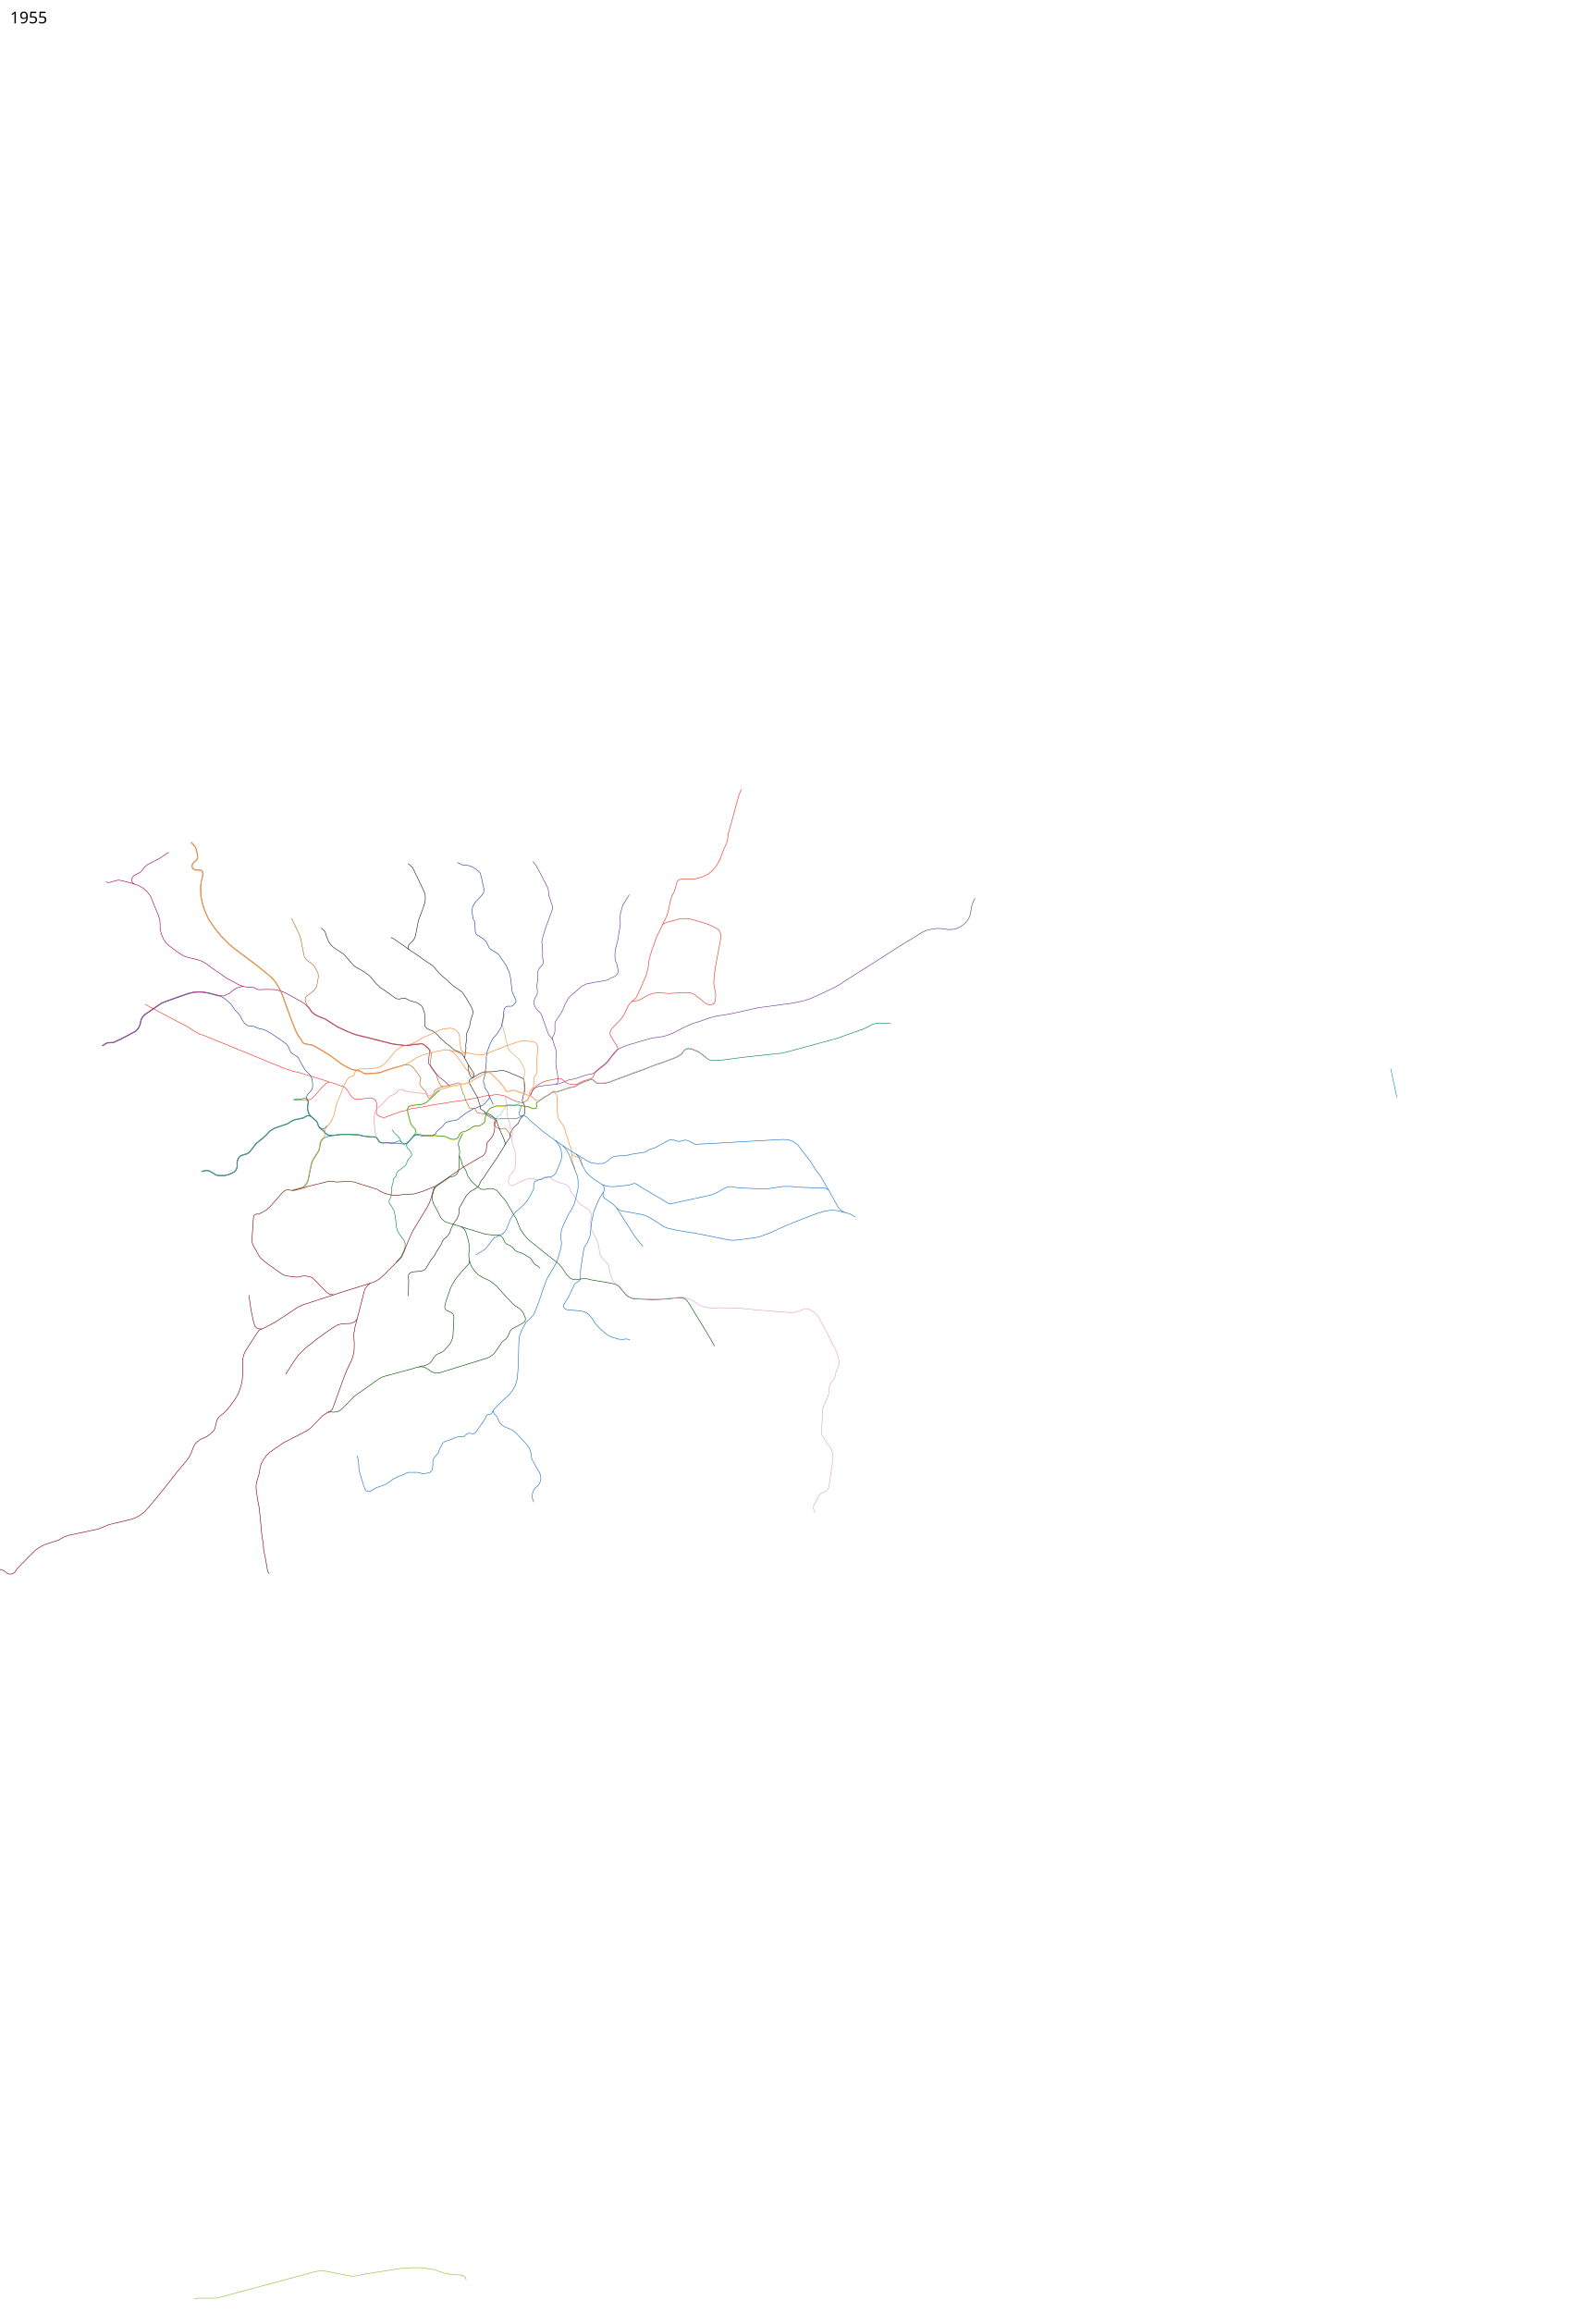
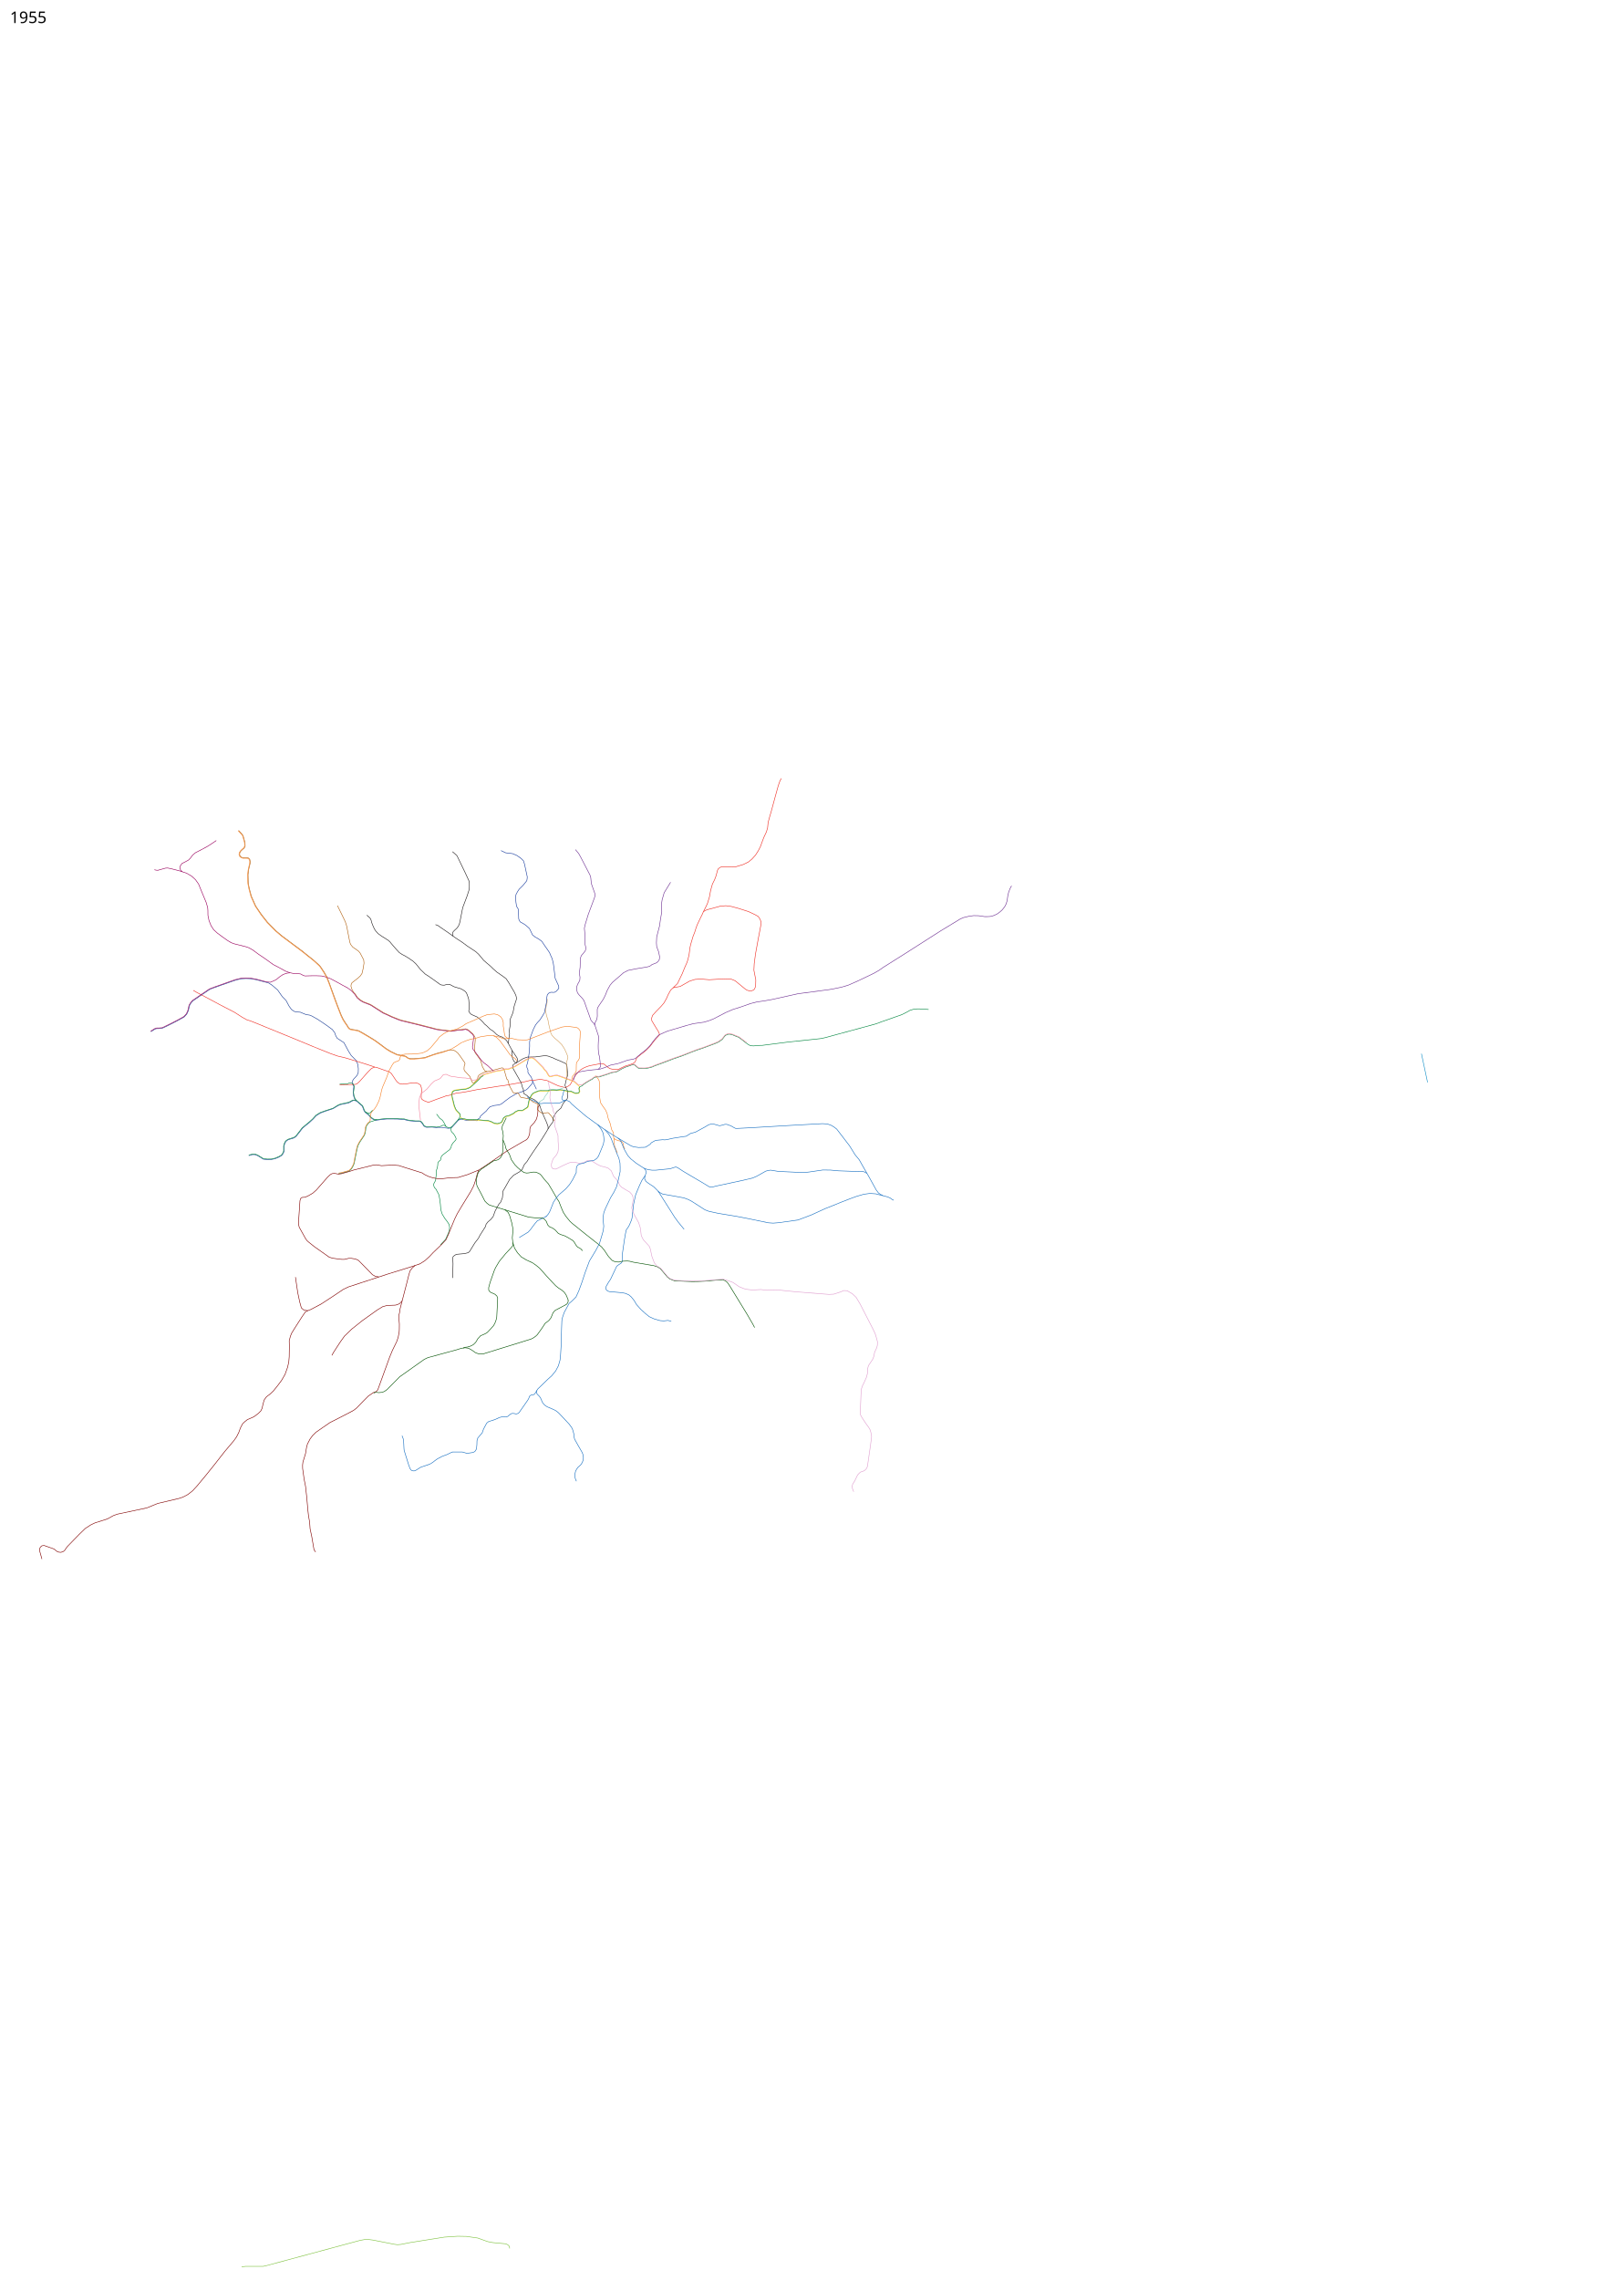
- <svg xmlns="http://www.w3.org/2000/svg" viewBox="-750, -7450, 14150, 20500" height="20500" width="14150">
+ <svg xmlns="http://www.w3.org/2000/svg" viewBox="-1200, -7450, 14600, 20500" height="20500" width="14600">
  <path d="M2786 2006l-56 14.5-35 11.5-75 26.5-30 4-68 6-35.5-.5-19-7-13.5-11-15-6.5-39.5-7-28-5.5-59.5-29-39.5-24.5-62-46-40-29-57.5-35.5-55.5-32.5-33-18-23.5-5-49-8.5-14.5-9-13.5-22.5-18-26.5-19.5-31-16.5-34.5-33.5-85-25.5-70-36-98.5-14-39-20-51-25-44.5-33.5-50-13-14.5-47-42.5-59-47-38.5-31.5-189-141-53-45-77-78-55-70-51-75-39-88-18-67-10-49-2-78 5-45 15-63-1.5-15.5-3-14.5-13-13-17.5-2.5-31.5.5-14.5-5.5-9-7.5-6.5-15 2.5-17 10-16 19-17 10.5-9 8-15.5-.5-20-.5-14L986 63l-11.5-15L946 16.5" fill="none" stroke="#b06111" stroke-width="5" stroke-linejoin="round" />
  <path d="M2004.5 2450.5l-15-19.5-9.5-26-4.5-32 4-37 2.5-17-11.5-23.5-4-14.5 3-11.5 10.5-17 31-33.5 10.5-24.5 1-35.5-4.5-38.5-17-37.5-42.5-42.5-23.5-37.5-42-78-37-24.5-23.5-15-13-22.5-10-28.5-21-28-60-43.5-71.5-48-52-29.5-21-8.5-31.5-4.5-52-21.5-34-2.5-19-4-26.5-18-22-31-26-49-34-35-42-60-50.5-43.5-33-21-45.5-11.5-68-17.5-44.5-8-42-2-44.5 2.5-48.5 11.5-138 48-77.5 28-18.5 7.5L609 1498l-54.5 37.5-20 13.5-17 19.5-12.5 21-11 47-14 31-23.5 26L402 1724l-75.5 39-55.5 27-12 4.5-32 3.5h-17.5l-16 5-36.5 23" fill="none" stroke="#1c3f95" stroke-width="5" stroke-linejoin="round" />
  <path d="M1834.5 692.5L1879 783l26.5 55.5 12 38 28 144 7.5 21 18.5 23.5 37.5 26 17.5 13 13 17 31 59 3 29.5-7.5 48-10.5 45-15 22-20.5 19-55 43-7 15.5-2 15 9.5 30 15.5 26.5 15 16 18.5 28.5 23 20 28 17.5 26 10.5 33.5 12.5 13 6.5 31 20 22 14 56.5 35.5 73 34 59.5 24.5 30 10 204 50 108.5 28.5 42 7 92 10.5 62.5-11 30-1 38.5-6.5 18.5 6.5 13 9.5 13.232 12.013 20.268 17.987 13.5 19 7.254 14.757.645 21.44-3.915 42.27-.976 29.753-.328 24.29 4.177 18.101 12.241 16.052 35.574 48.596 11.724 38.19 6.62 23.103 13.156 23.81 10.828 13.604 17.448 5.017" fill="none" stroke="#b06111" stroke-width="5" stroke-linejoin="round" />
  <path d="M3721.343 1531.527L3719 1565.5l-12 54-1.5 19.5 10.5 46.5 10.672 33.195" fill="none" stroke="#d3a05d" stroke-width="5" stroke-linejoin="round" />
  <path d="M3305.426 197.984l41.72 19.799 36.77 4.242 26.87 3.536 37.476 16.263 38.184 26.87 20.506 20.507 9.9 30.405 24.748 114.551-1.414 18.385-2.829 16.264-33.234 41.012-36.062 36.062-14.142 21.213-14.142 26.87-2.829 28.992 2.829 39.598 5.656 36.77 14.143 22.627 3.535 43.84 1.414 45.255 4.95 14.143 9.192 14.142 28.285 15.556 21.213 14.142 32.527 28.991 12.728 25.456 15.093 32.332 23.773 18.921 33.868 19.482 26.31 19.604 14.8 22.091 11.875 17.751 24.407 34.6 18.8 27.894 7.436 19.238 15.97 34.868 10.217 42.987 4.877 35.282 11.557 96.947 12.826 28.699 19.092 41.84.756 20.482-11.241 13.07-11.752 13.305-16.41 9.59-33.89-.542-19.07 9.052-11.281 15.162-5.092 28.679-1.207 25.87-1.634 16.821-13.5 66-4.5 22-16.5 28-23.5 36.5-23 24.5-16 20.5-22 43.5-15.5 43-10.5 28-6 41.5.5 35-3 51.5-10 68.5-5.5 30-7.5 22 1 18.5 10.5 25.5-1.5 8.5 1 13.5 10.5 16 19.5 26 5.5 16.5 7 24.5-4.5 15.5-13 14-27.5 31.5-14.5 11.5-18.5 8.5-32 13-29 8.5-21.5 12-43 25-35 26-46 35.5-22 7-38 4.5-39.5 11.5-20 21-13.5 17.5-38 32.5-16 15.5-2 12.5-18.445 12.074-8.156 14.353-28.899-1.927-31.5 1-43-4-16-4-12.5-4.5-20.5.5-16.5 9.5-53 58-16.5 11.5-19 2.5-66-8.5h-26.5l-19.5 1.5-36.5-4-47.5 2-9-2.5-15.5-8-24-35-7-5.5-18-2.5H2539l-42.5-4-29-3.5-34-9.5-44-2.5-20.5-1.5-89.5-.5-52.5 5.5-44 6-25-6-24.5-18-19.5-23.5-31-23.5-10.5-17-14.5-39-54.5-47.5-13-2.5H1974l-36.5 20.5-74.5 15.5-22 9-46.5 28-70 23-44 16.5-37.5 24-25.5 28.5-33 31-37 29.5-27 23-29 38-29.5 36.5-17 12.5-54.5 17-19 15-10.5 18-6 22 .5 47.5-9.5 22-11.5 15.5-22.5 14-37.5 16-30.5 6.5-38 2-38-4-51.5-32-21-8.5-23.5-1-35 9.5" fill="none" stroke="#1c3f9f" stroke-width="5" stroke-linejoin="round" />
  <path d="M2786 2006l46.5-13.5 21.5-2.5 24.5 1.5 20 11.5 17.5 14 19 24.5 43.5 62 3.5 10.5-7.5 22-2 26 3.489 13.539 48.582 52.648 5.318 11.709 14.989 37.422 8.072 8.865 5.306-.109 4.244-1.574 26-22.5 6-6 3-24 8-13 16.5-12 32.5-15.5 22-6 20.5-3.5 15.5-4 41.5-10.5 36-10 23-6.5 11 2.5 8 10 6 20 19.5 69 8.5 5.5 7.5 26 3.569 16.759L3386 2321.5l27.5 50.5 8.5 6 14 2 14-4.5 12.5 6 8.5 15 8.5 15 6.5 6 32.5 5 41.432 8.502 13.893 11.644 21.35 15.61 37.494 16.181 6.112 10.648-5.411 19.78-.963 15.426 3.046 8.539 10.047 9.17 16 14.5 18.452 6.929 46.29-5.412 7.637 2.672 30.397 37.018 20.81 34.31" fill="none" stroke="#b06111" stroke-width="5" stroke-linejoin="round" />
  <path d="M1854 2303l62.5-1.5 50-.5 27-.5 17.5-6.5 22.5-20.5 52-58.5 25.5-29 30-29.5 27-11.5 16.5 1.5 61.5 22 51 17.5 18 11 18 25 26 39.5 13.5 17 19.5 14.5 25 5 46.5-4.5 45.5-7.5 30.5-.5 23 7.5 19.5 13.5 7.5 24.5 2 25.5-3.5 37.5.5 27 3.5 10.5 16.5 13 33.5 13 10.5 4 30-11 39.5-15 43.5-15.5 26-9 25.5-10 19.5-1.5 49.5-15.5 22.5-7 33.5-2.5 46-7.5 60.5-11.5 44-9 135-21 52.5-8.5 54.5-7 62.5-11 62-11 53.5-10.5 30.5-7 35.5-9.5 24 2 25.5-4.5 25.5-3 15.5.5 50.5 9.5 46.5 22.5 39 18 18.5 8 59 14.5 7.5-2 19.5-11 17.5-12 13-22.5 13-28 20.5-31.5 16-21 14-16 16.5-14.5 25.5-16 28-12.5 30-10 33.5-6 64-12.5 25.5 1.5 17.5 13 21 17.5 18.5 12.5 28.5 7 45 2 33-16 32.5-15 37-11 32-12 18-12.5 6.5-12.5 2.897-9.563L4524 2065l11.5-12 29-23.5 24-18 26.5-22.5 30.5-31 42-55.5 42.5-46.5-1-12.5-8-18.5-16-25.5-28-46-15.5-26.5-2.5-19.5 9-27.5 30-33.5 49.5-51 23.5-28 21.5-37.5 15.5-35.5 22.5-41 20.507-19.904 13.578-5.344 51.482-8.477 84.775-48.143 49.381-15.523 53.47-3.265L5178 1359l76.5-4.5 85-3 39.5 3.5 32.554 13.56 84.693 69.663 20.283 14.458 23.512 6.675 19.458-.856 20.5-9 11.5-21 4-26.5 1-41.5-8-41.5-9-46 3-58.5 11.5-87 24.5-135 11-57.5 15-79.5-.5-18-13-29.5-12.5-18-28.5-16-58-27.5-89-28.5-67-18-48.5-6.5-50 4-71 19.5-48.5 12.5-22 10.5-11.5 9.5-11 25.5-14 27.5-28.5 60-10 26-14 44.5-14.5 36-21.5 73-6.5 30-7.5 60-11 47-8.5 25.5-20.5 46-22 54.5-27 56-15.5 32.5-41.493 40.096" fill="none" stroke="#ee2e24" stroke-width="5" stroke-linejoin="round" />
  <path d="M5125.5 747.5l23-45.5 13.5-29 17.5-57 11-60 16-57 20-40 12.5-33 13.5-51 7.5-14.5 20.5-14 20-4.5 30 2.5 54.5 1.5 31-2.5 68-20.5 47.5-23.5L5564 272l30.5-34 25-39.5 19-37 14-39L5669 79l23.5-50L5703-8l4.5-47 15.5-57 11-36.5 38.5-142.5 26-94 16-45.5 12-20.5M2168.5 2143.5l-65-21.5-137.5-42.5-64-19-66.5-15.5-64-22.5L1616 1960l-124-51.5-149-61-154.5-63-54-22.5-83-33-30.5-9-43.5-24-68-44-87-45-49-25.5L649 1515l-80.5-42.5-30-18" fill="none" stroke="#ee2e24" stroke-width="5" stroke-linejoin="round" />
  <path d="M3664 2493l-10-12-6.069-8.207-.604-8.224 3.845-8 25.914-15.5 15.5-10.914 1.759-8.896 5.69-13.38L3711.5 2394l12-15 6.5-13.5 5-15.5 10-6.5 13.293 1.483 18.707-.173 30.828 1.931 27.655-4.069L3873 2328.5" fill="none" stroke="#88cebb" stroke-width="5" stroke-linejoin="round" />
  <path d="M2875 967.5l-43.5-31.5-71-48.5-24-17-20.5-7M2098.5 778.5L2123 800l9 10.5 6 15 3 15 10 26.5 16 36 12.5 18.5L2201 945l29 21 37 23 26 17 15.5 14.5 8.5 11 47 54.5 27.5 29.5 25.5 16.5 24.5 12.5 37.5 23 20 14.5 13.5 8.5 27.5 25.5 23.5 29 19 23.5 20 18.5 21.5 21 32 20.5 68.5 48.5 28.5 21 14 7.5 13 2 15.5.5 15-4.5 16-2.5 11-.5 11.5 3 21 11.5 13.5 7 37 11 19 5 20.276 10.276 22.052 14.483 12.172 13.414 6.224 15.12 7.862 21.155L3015 1535.5l3.4 42.918-1.107 51.376-2.19 11.258 5.138 9.552 6.087 8.93 8.172 8.466 15.334 8.08 40.494 17.593 28.379 22.637 20.724 20.224 18.545 21.585 17.248 13.795 32.086 31.741 31.103 20.082 28.501 28.47 20.138 11.724 32.276 11.897 17.276 12.24 18.551 17.708L3371 1932l34.046 62.875 44.506 67.091 4.603 15.138-.724 8.396-3.259 8-7.517 11-27.672 18.655-5.535 13.465 6.259 23.363 34.793 61.517 14.5 25 12 22.5 9.5 14.5 11.952 43.759 8.439 18.943.55 24.406 2.84 10.85 6.305 5.076 22.655 14.018 17.621 16.155L3567 2420l39.5 18.5 28 24.5 13 18.5 12 23.5 5 19 23.926 57.515 22.73 50.44 14.122 36.76 4 14.755-1.122 17.182" fill="none" stroke="#231f20" stroke-width="5" stroke-linejoin="round" />
  <path d="M2869 207.5l38.5 34 5.5 9.5 15 31 50.5 104.5L3007 448l12 26.5 2 18.5v37.5l-2 18-19 59-37 98-4.5 18-22 112-6 24-10 20.5-14 17.5-15.5 14-15 14.5-5 12-.5 12 4 16.5L2891 979l72.5 48 36.5 27.5 55 36.5 23.5 15.5 26.5 24.5 28 33.5 15.5 19 28.5 25 30.5 25.5 30 29.5 31.5 27.5 28.5 19.5 40 28.5 15 12 23.5 35.5 29.5 50.5 18.585 31.27 14.841 30.719 4.537 17.67L3444 1535l-20.074 61.818-3.767 20.475-5.659 30.807-5.463 16.622-20.4 48.238-2.122 23.744 3.181 11.589-3.463 29.778-3.659 21.992-2.915 21.133 2.9 20.796-6.755 49.608L3371 1932m34.046 62.875L3402.5 2035l7.293 31.759 12.362 26.43 12.57 11.638 9.327 1.242 54.155-34.259 17.362-8.034 28.69-9.62L3566 2054l47.5-1.172 74.535-9.759 20.758-.965 20.948 3.775 43.362 15.949L3796 2073l29 11.5 18.483 7.638 43.88 20.517 7.31 8.207L3899 2139l5 62.5-1 21.5-11.5 38-10 44.5 1 9 18.5 38 5.063 13.526-4.812 21.871 5.37 17.137-6.19 25.19-12.638 12.569-24.552 29.862-20.017 41.845-34.586 29.052-22.12 32.448-9.855 20.274-4.215 16.812-.344 23.69-30.449 41.81L3707 2737l-46.237 73.737-69.67 101.508-33.923 51.707-17.662 28.958-23.023 25.745-22.133 47.897-23.293 20.01-52.548 30.256-35.226 37.338-36.844 65.526-24.004 41.444-1.33 25.107-3 33.07-16.618 41.52-14.111 14.029-33.775 61.282-18.651 51.444-20.637 26.533-26.074 21.63-16.993 21.498-4.776 19.953-51.142 80.675-12.13 24.425-33.726 44.041-45.156 73.752L3011.5 3813l-34.5 8.5-73 6.5-17 10-13 11.5-2 16 2 47.5-3 127.57" fill="none" stroke="#231f20" stroke-width="5" stroke-linejoin="round" />
  <path d="M3147.741 2215.36l-28.284 17.677-17.678 21.92-45.961 42.427-31.82 28.284-37.477 13.435-45.962 4.95-27.577 3.535-28.284 4.95-17.678 11.314-7.071 23.334 1.414 21.214 13.435 53.74 7.778 32.527 12.728 32.527 14.85 17.677 16.97 16.264 6.364 8.485 5.657 19.092 10.606 14.142 22.628 11.314 19.092 3.535 37.477 2.829 26.87-.707 46.669 2.12 36.77 3.536 50.204 4.243 21.92 7.071 33.234 16.264 31.113 3.535 24.041-6.364 15.557-12.02 16.97-35.356 19.092-13.435 28.284-4.95 26.87-13.435 15.557-8.485 12.02-11.314 28.992-14.142 31.113.707 8.485-1.414 19.092-12.728 23.334-14.85 4.95-7.07 6.364-36.77 9.193-32.527 18.384-36.062 16.97-16.97 41.72-16.971 18.385-2.122 39.598-.707 35.355.707 13.435-4.242 19.092-3.486 36.355 3.036 32.527-3.45 36.477 3.9 30.406 8.485 10.728 1.634 18.556-.269 28.674 13.314 10.631 3.364 13.138.277 5.213-2.248 12.104.313 4.9-4.364 6.364-11.314-6.364-48.79-12.02-9.9-32.527-29.698-31.82-12.728-58.69-21.213-62.225-21.92-19.8.706-22.627 4.95-14.849 4.95-9.9-.707-9.899-7.071-8.485-13.435-13.435-24.042-19.092-19.092-10.607-16.97-24.041-24.042-28.285-28.991-24.041-23.335-21.214-12.02-16.263 1.378-41.012 19.127-82.732 50.205-16.263 9.9-57.983 22.627-25.456-.707-42.426 12.728-28.991 2.12-63.64 17.679-65.054 18.384" fill="none" stroke="#ffd204" stroke-width="5" stroke-linejoin="round" />
  <path d="M2581.556 2623.517l-13.642-118.95-.707-37.478 5.657-48.79 13.435-31.82 11.313-12.02 21.92-16.264 19.8-16.264 38.183-45.254 28.285-26.87 22.627-9.193 20.506-8.485 12.021-7.778 22.628-28.284 13.435-4.95 16.263-1.414 28.284 12.728 16.264 5.656 38.89 4.95 37.477 6.364 26.87 2.121 23.335.707 23.334 4.243 19.092.707 21.213 15.556 26.87-2.828 13.435-4.242 13.021-7.279 12.435-16.763 31.82-21.335 70.71-20.384 61.52-15.764 23.127-1.914 44.583-12.764 23.627.829L3422 2140l42.5-24 25-15.5 37.996-23.616L3568 2059l20-.5 21.5 12 46.5 46.5 31 31 10 16.5 18.5 18 21.5 37.5 8 6 8.5.5 35-9 22-1.5 66.5 23 89 33.5 12.5 11" fill="none" stroke="#f386a1" stroke-width="5" stroke-linejoin="round" />
  <path d="M3236.257 2180.136l-10.507-10.886-41-38.75-34.5-25.25-25.215-26.854-36.449-49.63-16.886-22.264-16.702-20.758-5-10.038-1.135-15.593 9.087-67.431 1.635-22.517-2.878-9.091L3049 1849.5l-18.598-15.963L3017 1820l-11.5-8-18.5-6.5-36.5 6.5-28.5.5-62 10.5-97-10-35-5.5-104-26.5-123-31-90-21.5-32.646-11.405L2322 1694.5l-44-21-34-15-107.5-69-12.5-6-61.5-24-28-17.5-23.5-20.5-18.5-29-33.5-35.5-31.5-23.5-45.5-24.5-74.5-41-43.5-22.5-47.5-15-26-5.5-50-2-46 .5-51.5 1.5-15.5-4.5-24-13.5-26.5-3.5-39.5-1-34.5-7.5-37-14-68-37.5-39.5-20-78.5-56.5-55.5-37.5-51.5-38-34-19.5-29-10-103.5-26-29.5-11-31-19-46-32.5-45.5-34L722 910l-24-36.5-18.5-47-9.5-46-.5-44.5-2-25.5L654 664l-26.5-63.5L598 529" fill="none" stroke="#98005d" stroke-width="5" stroke-linejoin="round" />
  <path d="M2974 2609l19.49 4.574 34.01 2.426 43-1 30.5 2.5 38 4 53 4 24.5 8 30 15.5 27.5 3.5 24-7.5 14-8.5 15.5-35.5 20-14.5 28-6 43-21 13.5-12.5 30-14.5 33 .5 7.042-1.791L3539 2507.5l7-7 7-41.5 8-29 17.5-34.5 18.5-19 43.5-18 18.5-3 59.5.5 17.5-1 10.5-3 11.5-2 16.5-.5 32.5 2 30.5-4 35.3 4.553 31.2 7.447" fill="none" stroke="#00853e" stroke-width="5" stroke-linejoin="round" />
  <path d="M4351 2917.5l-13-35.5-11-25.5-3.5-35.5-2.5-32.5-4.5-21.5 2-14-3-21-14-23-8.5-32-3.5-19-21-55.5-9-41-13.5-30.5-30-42.5-15.5-24.5-7-42.5-3.5-46.5v-47.5l1.5-32-3.5-28.5-11-20-23.5-25.5" fill="none" stroke="#f58026" stroke-width="5" stroke-linejoin="round" />
  <path d="M3902.5 2359.5l11.822 1.87 19.946-.468 30.373 13.902 8.854 2.73 10.635.66 7.003-2.478 10.717.553 2.65-2.769 4.915-8.867L4006 2334l9-13 17.5-7 16-14 26.5-18 28-17 25.5-13 13.5-12.5 24-8 20.5 2 31-10 44.5-14.5 37-13.5 15-3 28-4.5 18.5-9.5 12.5-7 21.5-12.5 33.5-15.5 8.5-2.5 54.5-19 16.8 3.861 15.7 14.139 16 13.5 14 3.5 45.5.5 30-4.5 34.5-9 22-10 77-28 82-31.5 96-33.5 70-28 52.5-20 61.5-20.5 88.5-33 23.5-9 26.5-12 31.5-22.5 15.5-20 13-16 21.5-10 17.5-1.5 25 5.5 26.5 11.5 29 11 23.5 17 44.5 35 21.5 15 18 9 27.5 1.5 48-4.5 30-.5 234-30 218.5-23 74.5-8 41.5-9 118.5-32.5 337-91.5 49-18.5 123-43 58-20.5 42-21 31-17.5 27.5-8.5 29.5-4.5 27-.5 84 5.5M2939 2572l-5.5 25.5-19 26.5-50.5 54.5-12.5 9.5-20 3-23-14-11.5-8.5-12-1.5-30 13-19 3-12.5 1-35-5-34.5 1.5-17 .5-10-3.5-11-5-22.5-33.5-10-8-13-3h-34l-27.412-2.92-39.088-4.58-36.5-10.5-42.5-.5-18-3-93-.5-44 4.5-51 7.5-25.5-6.5-21.5-15.5-22-26.5-30-21-8.5-15.5-16-40.5-55.5-48-12-14-9.5-26-5.5-32 8-53.5-12-25-15-5.5-20-.5-17.5 8-68 2" fill="none" stroke="#00853e" stroke-width="5" stroke-linejoin="round" />
  <path d="M2189 2616l-29 11.5-27 8.5-17 9.5-16.5 22.5-9 20-2.5 27-5.5 28-7.5 17.5-40 60-16.5 31.5-8.5 34-14 69-11 56.5-10 23.5-13.5 23.5-20 19.5-19.5 6-51.5 14-25.5 4M2862 2681l-6 18.5 1.5 20 8.5 12.5 12 10.5 18 29 6 17-3 10.5-23 25-15.5 22-4 20-11.5 19.5-66 50.5-10.5 14.5-4 17-3.5 13.5-15.5 12-7.5 12.5-2 24-3.5 20.5-9.5 27.5 2 26.5-3 17-2.5 17-2.5 26.5-10.5 18-6 12.5.5 17 5.5 15 13.5 14 9.5 18 17 32.5 6.5 33 7 50.5 4 51 12 39 24 40 21 27 18 28 4 22.5-2 30.5-9 25-25.5 56-45 47.5" fill="none" stroke="#00853e" stroke-width="5" stroke-linejoin="round" />
  <path d="M598.5 530L586 499l-28-39.5-35.5-32.5-45.5-26.5-37.5-12-23.5-8-72-18.5-36-7.5-19 1-52 14.5-17 5-15.5-1-16-4M440 388l-15.5-14.5-7.5-18 4-18.5 14.5-22.5 33.5-17 26-14.5 16-16 22.5-30 25-20.5 52.5-27 56.5-30.5 35-22.5 42.5-29M154.5 1822l36-23 18-6H230l28-2.5 67.442-32.595L391.5 1724.5l62.5-35 22-24.5 13-29 11-47 13-23 18.5-21 81.5-56 71.5-48 57-21.5 173-61L966 1346l43.5-2.5 45.5 1.5 54 10 89 23.5 33 3 32-13 21.5-11 31-25.5 28-19 25-9.5 21.5-5 17.5-1.5" fill="none" stroke="#98005d" stroke-width="5" stroke-linejoin="round" />
  <path d="M2917.5 2619l20-10 37.007.389" fill="none" stroke="#00853e" stroke-width="5" stroke-linejoin="round" />
  <path d="M4320.5 2783l13 12.5 27 10.5 25 5 12 9 8.5 16 1 19 11 27" fill="none" stroke="#f58026" stroke-width="5" stroke-linejoin="round" />
  <path d="M3587.86 2268.392l36.062 74.954" fill="none" stroke="#1c3f9f" stroke-width="5" stroke-linejoin="round" />
  <path d="M3892.133 2241.695l6.195-20.025.793-20.37-5.035-61.327-.7-31.18 13.493-49.966-2.137-12.638L3895 2021l-8.5-19-11-23-23.5-36-34.5-34-30.5-25.5-24-26-10-21-11.5-48-7.554-31.989L3727 1717.5" fill="none" stroke="#d3a05d" stroke-width="5" stroke-linejoin="round" />
  <path d="M3977 2282.5l22 19.5 22 3.5 14.5-3 10-6 22.5-16 45.5-26.5 12-5.5 11-10.5 8.5-5 22-6.5 18.5 2 75.02-23.45 39.98-14.55 41.5-7 50.5-28.5 32-15 69-23 17.5 5.5 29.96 27.272L4555 2152l44.5.5 28.5-4 34-9 22.5-10 104-39 77.5-29 70.445-24.295L5074 1984l41.5-13 111.5-42 33.5-14.5 32-23.5 28-35 22-11 20-2 27.5 7 56.5 23 28.5 22 38.5 28.5" fill="none" stroke="#f386a1" stroke-width="5" stroke-linejoin="round" />
  <path d="M2006.769 2443.048l-13.435-2.121h-20.506l-36.77 19.798-74.953 16.264-22.627 9.9-46.67 28.284-65.928 21.405-46.501 16.778-37.477 23.335-31.113 33.941-27.577 24.749-33.234 27.577-33.234 28.284-33.234 43.134-21.92 28.284-18.385 13.435-54.447 17.678-21.213 15.556-9.9 19.092-7.071 24.749v46.669l-9.192 19.799-11.314 16.263-19.8 11.314-35.354 15.556-33.942 7.778-33.94.708-37.477-3.536-50.205-31.113-24.041-9.9-24.042-.706-33.941 9.9M2811 2679l-16-31-14.5-24-27.5-21.5-27-35.5" fill="none" stroke="#00853e" stroke-width="5" stroke-linejoin="round" />
-   <text style="line-height:125%;-inkscape-font-specification:Sans" y="-7243.039" x="-660.547" font-size="144px" font-weight="400" letter-spacing="0" word-spacing="0" font-family="Sans">
-     <tspan y="-7243.039" x="-660.547">1955</tspan>
+   <text style="line-height:125%;-inkscape-font-specification:Sans" y="-7243.039" x="-1110.547" font-size="144px" font-weight="400" letter-spacing="0" word-spacing="0" font-family="Sans">
+     <tspan y="-7243.039" x="-1110.547">1955</tspan>
  </text>
-   <text style="line-height:125%;-inkscape-font-specification:Sans" y="12947.961" x="-660.547" font-size="144px" font-weight="400" letter-spacing="0" word-spacing="0" font-family="Sans" />
+   <text style="line-height:125%;-inkscape-font-specification:Sans" y="12947.961" x="-1110.547" font-size="144px" font-weight="400" letter-spacing="0" word-spacing="0" font-family="Sans" />
  <path d="M3540.5 2411.75l29.5 23.75 31 13.5 50 20.25 14.25 3.5 29.25-3.75 21-3 53.5 4.5 51-2.5 15-1.5 28-13 22-9 15 .5 21 9 22.5 24.5 36 31 90.5 77 68 49.5 91.5 64.5 94 62 38 22.5 109.5 65.5 25 10.5 46.5 6.5 28-1 24-.5 14.5-2.5 15-11 22-13.5 11.5-14.5 32-18 16-4 54.5-5 17.5 1.5 18-2 57.5-13 92-14.5 25-3 15.5-10 27-16.5 39-9.5 92.5-50 28-17.5 22.5-6h23.5l36 10 16 4.5 16.5-3 32-9 16-.5 39 14 26 15 16 8 22.5-.5 100-5 373.5-22L6195 2653l44 2.5 34.5 12 25 14.5 26 20 33.5 43.5 82 107 49.5 80 37.5 45.5 32 57 53 92 67.5 122 19.5 26 15.5 12 25.5 13.5 43.5 11.5 23 10.5 15.5 11.5 15 8" fill="none" stroke="#176fc1" stroke-width="5" stroke-linejoin="round" />
  <path d="M4357.25 2782l16 15.5 13.25 21.25 27.25 65.25 31.75 55.5 27 30 47 38 39 25.5 30.5 19.5 35 13.5 41 5.5h31l74.5-7.5 56-5.5 34.5-11.5 17.5-4.5 18.5 8 45.5 30 71.5 42.5 100.5 59 61 37 13 5 18-1.5 43.5-10.5 233.5-50 85.5-20.5 34.5-15 83-46.5 21.5-6 22-3 64.5 10.5 40.5 2.5 191.5 9 51.5-5.5 122-18 69.5 1 68.5 6.5 152 5.5 73.5 1.5 15.5 5.5 17 11M4601 3121l-28.5 42-22 46.5-18 43-16.5 40.5-18 83.5-8 69.5-6.5 57-5.5 18.5-15.5 37.5-7.5 15.5-23.5 35-6.5 31-10 57.5-11.5 79.5-6 43 1 56-2 13-8.5 16-26.5 17.5-15.5 12-12.5 26.5-25 52.5-17.5 37.5-20.5 30.5-8 14.75-9 14.75-5 12.25-.5 11.75 3.5 10 7.5 8.25 10.5 5.75 12 3.75 111.75 9.75 32.25 6.25 31 14.25 20.5 17.75 25.5 31.75 21.5 36.5 38 42.5 42.5 39 35 28 43 19.5 54 15.5 33.5 2.5 36-4.5 30.5 8M3884.75 2444.5l-13.25-.75-11-3.25-7.5-10.5-.5-10.25 9.25-24.5L3869 2365l4.5-13.75" fill="none" stroke="#176fc1" stroke-width="5" stroke-linejoin="round" />
  <path d="M3984.5 1789l11 4 9 8 9.5 12.5 4 11.5-.5 27-1 25-2.5 31-2.5 43.5 1.5 95.5-3 17.5-6.5 15-15 18.5-5.5 18-1 44 .161 18.667L3974 2196l-24.5 30-9 30.5" fill="none" stroke="#f58026" stroke-width="5" stroke-linejoin="round" />
  <path d="M1844.5 3097.25l24.25-3.5 51.5-14.25 18.5-5.75 18.75-18 13.75-24 9.5-21.5 10.25-55.75 14.5-70.5 9-34.75 17-32.75 39.75-58.5 7-17.75 5.25-27.25 2.25-26.75 10.75-23.25 17.25-22.25 10.345-6.19 4.655-9.31 2-42.5 4.75-21.75 8.5-15 24.5-26.5 17-26 22.5-45.5 11.5-38.5 13-60.5 8.5-26 22.5-53 12.5-29.5 23-63.5 28.5-52.5 14-19.5 17-8 27-10.5 9.5-11.5 3-17.5 7.5-15.5 12.5-9.5 27-4.5 62.5-1 51.5-4 37-4.5 45-20.5 32.5-28.5 58-69 19.5-26.5 37.5-29 36-19.5 37-11 44-11 52.5-26.5 34.5-23.5 65-27.5 85-38.5 37-14 65.5-7 30 7 26.5 17.5 16.5 24 8 29-.5 32 6 32 3.5 29 7 30 17.5 15.5 23.5 3.5 21.5 1 48.5 11.5 69 3 22-2.5 58-22 130.5-50.5 96-33.5 27.5-9 35.5-5 33 1.5 38.392 5.208 23.433 3.807" fill="none" stroke="#f58026" stroke-width="5" stroke-linejoin="round" />
  <path d="M942 19.5l29.5 32 10.5 14 16.5 60 1 15.5v17.5l-6.5 13-8.5 7-18.5 17-13 18.5-4 19 8 19.5 10 7.5 16.5 7h33.5l14 1.5 11 10.5 3.5 13.5V308l-13.5 61.5-6 44 2.5 79 9.5 49 18.5 69.5 39.5 88 51 76 55 70 77 78 52 44 190.5 142.5 41.5 33.5 58 46 45.5 42 13.5 15 32 49 24.5 43.5 20 50 15 40.5 35.5 100 26 68.5 33 85.5 17 35.5 19 29.5 18.5 26.5 14 23.5 15.5 9.5 50 8.5 22.5 5 32 17.5 57 33.5 56 34 41 29.5 61.5 46.5 39.5 24.5 60 29 32.5 6.5 36 6.5 13.5 5.5 15 11.5 19.5 7.5h37l69-6 30.5-4 72.5-26.5 37.5-11.5 52-14 52-19.5 28-12.5 49.5-30 33.5-23.5 54.5-22 29-9 54.5-11.5 33-10.5 81.5-13 35 1.5 28.5 15 30.5 29.5 27 37 35.5 48.5 29 41 15 15 21.5 13 13 10.5 13 20" fill="none" stroke="#f58026" stroke-width="5" stroke-linejoin="round" />
  <path d="M3651 2482.5l-12.5 25-1.5 40-3.5 32-9.5 33-19 30-33.5 36.5-6.5 21-.5 26.5-3 23.5-10.5 27-14.5 19-34 19-144.5 84-124.5 86-73.5 50.5-54.5 34.5-67.5 27.5-31.5 13-86.5 26.5-70.5 2-58 7-45 4-56.5-10.5-37-12-34-16.5-23.5-15.5L2456 3052l-70-22.5-53.5-4-60.5 3-41 2.5-47-8-30.5 4-171.5 42.5-38.75 13-73.75 20.75-25 3.25-38-6.5-20.5 2.5-16 9-23 21.5-102.5 117-31 27.5-39 23-30.185 14.025L1518.5 3316l-15 9.5-6 20.5-9.5 141.5-4 67.5 7 29.5 58 104M3107 3069.5l-14 31-17.5 65-16.5 48-27.5 52.5-79.5 129.5-40.5 68-23.5 48.5-44 107.5-8.258 22.142L2811 3696.25l-47 49.75-69.5 67-33.5 35.5-40 36.5-44 28-56 19.5-228.5 71-242 79L1933 4121l-46.5 22.5-64.5 43.5-132 86.5-93 49.5-27 11-20.5-1.5-20.5-6-19-17-15-54-17.5-83L1457 4033" fill="none" stroke="maroon" stroke-width="5" stroke-linejoin="round" />
  <path d="M2206 4030l-28-2.5-28-16-98-100.5-29.5-29.5-25.5-11.5-37.5-6h-24l-39 9.5-29-.5-75.5-10-31.5-9.5-133-94-52.5-42-16-14.5-10.5-16" fill="none" stroke="maroon" stroke-width="5" stroke-linejoin="round" />
  <path d="M4177 2164.5l14-10 8.5-13.5-3-44.5-5.5-45-8-30-3-38.5-.5-30 1.5-39.5 4-30-4.5-23-26.5-81-11-25.5-11-10.5-17.5-20L4075 1613l-23-65.5-15.5-21.5-28.5-30-15-19.5-6.5-25-1.5-25 9.5-26.5 19-34 2.5-27.5-4-26.5-.5-25 5.5-41.5 1.5-79 9.5-25 17-19.5 18-22.5 4-13.5 1-17-6.5-27.5.5-67-7-78.5 7.5-33.5 27-89L4141 635l10-29.5-2.5-23.5-31-88.5-5-52.5-7-23.5-83-160-18.5-33-29-35.5" fill="none" stroke="#6e3192" stroke-width="5" stroke-linejoin="round" />
  <path d="M4147.5 1766.5l1.5-18 11-18.5 8.5-20.5 3-24-.5-33.5v-26.5l5-16.5 9.5-16 40-59 18.5-37 16.5-42 25.5-46.5 21-25.5 101-87.5 40-20.5 72.5-14.5 92-15 29-7 20.5-15 24.5-10 17-6.5 14.5-12.5 11.5-17.5 2-25.5-8.5-43.5-17.5-46.5-2.5-34 2.5-53L4731 876l7.5-53.5 12.5-74-.5-28.5-2-41 6-39 18-63 58-94.5" fill="none" stroke="#6e3192" stroke-width="5" stroke-linejoin="round" />
  <path d="M3353 2600l-35.5 73.5-3 25.5 8 31 3.5 31.5-2.5 37.5 10.5 25 8 21 8 32 16.5 29 13.5 19 18.5 52 31.5 45.5 24.5 25 25.5 22 32 23 24 4.5 22-2 36-6.5 23 .5 25 9.5 15 8.5 14 15.5 27 35 33 36 30.25 50.75 13.25 22.75 37.5 64.5 14.5 22 12.5 32.5 11 28 15.5 36 25.5 39 35 42.5 21 19.5 44.5 35.5 27.5 22.5 55 44 76.5 60.5 31 24 30 25.5 24.5 30.5 36 54 32.5 35 22.5 10.5 34 4.5 38.75-7.75 40.75-1.75 22.5 2.25 33.25 8.5L4682 3930.5l33.5 11 23 16 33 38 29 35.5 21.5 17.5 41 16.5 53.5 3.5 109.5 4.5 56-1 63-3 78.5-7.5 78.5-5.5" fill="none" stroke="#005000" stroke-width="5" stroke-linejoin="round" />
  <path d="M5301.5 4055.375l25.125 13.5 14.75 12.375 20.625 30 153.75 251.25 54.25 93 16 30.75" fill="none" stroke="#005000" stroke-width="5" stroke-linejoin="round" />
  <path d="M3731.657 2277.253l7.275 46.204 7.068 19.293 1.5 34.5-2 33.25-.75 11.75L3753 2458l9.5 34 10 24.5 2.5 23 12.5 26.5 7 22.5-1 29-6 26.5-.5 25.5 22.5 64.5 8.5 26.5 1 53 4 54.5-5.5 39-12.5 25.5-29.5 35-12 29.5-6.5 29.5M3794.5 3062l17.5-6.5 48-24.5 54-24.5 24-7h30.5l34 8.5h20.5l20-4 14.5-5.5 19-10.5 20.5-5.5 17 3 13 6 42 26.5 33.5 16.5 37.5 8.5 30 10.5 27.5 24 9.5 24 12 26 29 32 13 19.5 11 26.5 17.5 19 38.5 23.5 35 20 19.5 22 10 23.5 1 26.5-4 27-7 34-1.5 10.5 6 20.5 15 37 41.5 74.5 14 44 4 28 5.5 45 18 36 54 59.5 9 23.5 14.5 67.5 22 58 23 29 16.5 8 19 13 33 38.5 27 33.5 21.5 18.5 41 15 40.5 3" fill="none" stroke="#e0a0d0" stroke-width="5" stroke-linejoin="round" />
  <path d="M4903.25 4063l121.75 5.25 118.5-4 151.75-13 10.285.507L5333 4060l37.5 12.5 22 9 54.5 37.5 39 16 24 7 54.5 6.5 78-4 53.5 6.5 62-3 44.569 1.033 158.5 16.089 293.764 23.239 42.903-2.384 61.97-20.26 27.41-11.917 30.985 1.192 48.266 28.602 32.176 30.39 35.154 58.6L6650.49 4500l19.51 41 11.5 37.5 9.5 36-1 30.5-5.5 22-19 40.5-8 40-9.5 24-38 57-9 32.5-.5 38.5-9 34.5-21 47-15.5 31-9 28-2.5 32-7.5 176 2.5 24 15 27 33.5 50.5 25.5 35 12 21 6 19.5 4.5 21 3 22.5-10 77.5-27 186-5 15.5-7.5 11-12.5 12-13 7-24 8-11.5 9.5-15 16-26 54-18 28.5-6 20.5 3.5 20.5 11 28M3757 3026.5l5.437 21.464L3772 3058l12.353 2.276 11.243 1.578" fill="none" stroke="#e0a0d0" stroke-width="5" stroke-linejoin="round" />
  <path d="M4175 2661.25l29 37.75 14.5 27 6.5 17.5 4.5 29 2.5 29.5-6 35.5-27 66.5-17.5 42-15 20-24.5 17-15.75 3.5-31.25 3.75-19.25 5.5L4053 3007l-21.5 4.75-21 4.25-18 11.5-9 22.5-1.5 29.5.5 12.5-31.5 62.5-28.5 45-34.5 39.5-63.5 55-27.5 35-20 30.5-22.5 57.5-11.25 27.5-11.5 20-22.622 26.48" fill="none" stroke="#176fc1" stroke-width="5" stroke-linejoin="round" />
  <path d="M3714.635 3485.45L3671 3507.5l-40 20-22 26-40.5 54-18.5 20.5-55 33.5-25.5 16" fill="none" stroke="#176fc1" stroke-width="5" stroke-linejoin="round" />
  <path d="M3339.5 3426l30 25 14 30 19 65 8.5 45v42.5l-4 46 4.5 40.5 15.5 52 27 42.5 34 37 46 27.5 53.5 24.5 31.5 21.5 35.5 29.5 58.5 66 55 59.5 29.163 30.384 24.75 20.153 28.99 18.385 23.689 20.86 16.263 23.334 16.617 38.89 2.157 12.678" fill="none" stroke="#005000" stroke-width="5" stroke-linejoin="round" />
  <path d="M3323 2799l-1 79.5v23.5l-10.5 40-7.5 13-12.5 13.75-13.75 9-15.75 5-24.5 5.25-71 48.25-41.5 28.25-18.25 20-9.25 16.75-15.25 57 2.25 33.75 6 22.5 42.5 80.5 26.5 53 18 19 19.5 15.5 22.5 8 169 52 165.5 51 91 9.5 28-2.75 21.75 10 18.5 22.25 12.25 31 15.5 16.5 25.5 10.5 26.5 18.5 27.5 30.5 20.5 10 38 12.5 28 15 46.5 28.5 13 17 12 21 14.5 18 29 16 9.618 11.4 8.632 6.35" fill="none" stroke="#005000" stroke-width="5" stroke-linejoin="round" />
  <path d="M2087 2550l25.5 7.5 15.5-1 12.732-14.182 9.94-9.707" fill="none" stroke="#00853e" stroke-width="5" stroke-linejoin="round" />
  <path d="M2416 4247.5l-22.5 23.5-22.5 10-17 4-72 2.5-40.5 11-48 29-134.5 96-97 77.5-64.5 62.5-17 24-18 25-22 33.5-40.5 62.5-15.5 28" fill="none" stroke="maroon" stroke-width="5" stroke-linejoin="round" />
  <path d="M4718.5 3260l35 55 113 178.5 32 44 53.5 65.5" fill="none" stroke="#176fc1" stroke-width="5" stroke-linejoin="round" />
  <path d="M3956.11 2264.157L3970 2219l11-17 28-14.5 65.5-11.5 59-7 57-5 53-17 46-20 65-13.5 57-19.5 34.5-12.5 47.5-8 20.75-6.75 9.25-7.75 10.25-10 30.5-25.25 46.5-37 32.25-32.5 31.75-42.75 21.5-26.25 28.25-29.25 46.5-21.5 33-14 54.5-16 114.5-34 61-16.5 40-5.5 56.5-8 39.5-11.5 44.5-17 110.5-57.5 66.5-28.5 61-19 97-34 55-14 74.5-11 64.5-11.5 166.5-37 65-14.5 207-27.5 73-9.5 47.5-8.5 64.5-13.5 59.5-17.5 86.5-38 146.5-70 44.5-25.5 42-29.5 191.5-120.5 44.5-28.5L7258.5 920 7433 814l30-13.5 49.5-12 43.5-6 45 1 53.5 8h24l28-1.5 24-6 21.5-9 18.5-9.5 22-16.5 20.5-18.5 21.5-27 13-25 9.5-30.5 6-44 7-29.5 12-33 14.5-27" fill="none" stroke="#6e3192" stroke-width="5" stroke-linejoin="round" />
  <path d="M2533 3927.5l-24 21-21 27-11 35-17.5 70.5-62.5 240.5-4.5 33.5-5.5 20.5 1 34.5 3.5 45.5-.5 45.5-.98 21.982-9.192 50.558-13.081 38.537-39.245 80.61-25.102 61.165-103.591 285.67-5.303 10.961-14.142 12.728-21.214 7.071L2113 5101.5l-43.5 43.5-63 65-26 20.5-60 32-154 78.5-64.5 44.5-60.5 42-29.5 29-23.5 31.5-23.5 45-8 29-9.5 57.662L1524 5697l-3 26.5.5 30 13.5 96.5 12.5 63 11.5 104 9 104.5 6 54.5 10.5 61 4 58 15 70.5 19.5 114 6.5 14 9 10.5" fill="none" stroke="maroon" stroke-width="5" stroke-linejoin="round" />
  <path d="M3412.5 3722.5l1 24-13 17.5-56 60.5-55.5 68-33 56-12 27.5-37 105.5-12.5 46 .5 23 13 17 43 19.5 17.5 16 7 20.5-8.5 170.5-5.5 23.5-9 25-13 25.5-29.5 33-28 29.5-19.5 12-41 17.5-24 26-19.5 33-22 21.5-24.5 12.5-29.5 9-14.5 1-21.5 7" fill="none" stroke="#005000" stroke-width="5" stroke-linejoin="round" />
  <path d="M3910.3 4241.552l-3.535 21.213-11.314 14.142-32.527 17.678-71.771 37.83-17.678 20.153-10.27 25.913-9.4 21.86-17.453 21.523-19.445 15.91-13.789 9.546-13.435 20.506-20.86 31.466L3631.5 4551l-14.5 13.5-19.5 14-21 11-30.5 9.5-400 124-18.5 1-22-1-17.5-6-13.5-5.5-29-21-32.5-18.5-30.5-4-34.5 5-40.5 13-257 70-12 5-25 12.5-220 156-16 16.5-97.5 98.5-24.5 17-20.5 7.5-30.5 2.5-18.5-2.5-11.5 1-13.5 5" fill="none" stroke="#005000" stroke-width="5" stroke-linejoin="round" />
  <path d="M4592.5 3054l10.5 12.5 6.5 14.75 1 14.5L4599 3127l-2 23 12.5 23 26 19 42 27.5 32.5 32 18 18 31 16.5 116 20.5 75 14 40.5 15 30.5 16 119 76.5 34.5 13 84.5 18.5 161.5 26.5 106.5 20.5 183 38 42.5 3 50.5-4 174-24.5 120-45.5 122.5-56L6370 3357l78.5-30.5 55-20 66-19 53-7 52.5 3.5 64 16.5M4240 2707l33.75 39.5 22.75 40 24.503 67.843 13.545 31.835 13.06 35.683 17.84 41.854 10.022 43.98 1.328 37.119-.228 40.172-14.14 64.917-18.434 71.846-22.814 46.553-30.595 50.747-45.765 96.284-15.008 38.551-7.435 48.32 7.015 73.092-4.085 37.723L4214.25 3652l-23.582 79.396-31.112 58.337-51.973 86.62-6.717 10.96-38.891 104.299-29.345 89.095-27.223 74.578-25.103 55.508-39.244 38.891-23.31 19.816-43 79-12.25 34-8 26-2 19.5-2.75 72.5-3.25 141-5.5 90.75-5 47.5-14.5 50.25-23 44-35.5 44.5-36.25 32.5-89.5 86.5-10.75 16.5-.25 15.25 3 13.75 23.75 24.5 8.25 12.75 16.5 38.25 11.5 16.5 14 12.75 19.25 12 57.75 24.5 23.75 13.25 19.25 16 33.25 34.75 62.25 66.75 23 31.75L3950 5405l6.75 24.25L3960 5442l2.75 29.25 4.75 18.75 32.5 58.5 34.25 59 7.25 18.25 3.25 15.75 1.75 17-3.5 24-9.75 22.25-11 16-24.25 21.75-11.25 15.25-10.25 18.5-6.75 29.5.75 25.5 4 15 9 22" fill="none" stroke="#176fc1" stroke-width="5" stroke-linejoin="round" />
  <path d="M1568.716 4334.184l-22.273 10.96-30.406 44.194-68.59 107.127-23.687 38.537-11.668 27.577-10.96 41.366 1.06 53.74-1.414 92.277L1397 4794.5l-10.5 48-23 64.5-31.5 54.5-36 48-37 46-30 28.5-33 25-20.5 28.5-10 36.5-9 39.5-11 22.5-22.5 22.5-40 30-59 26-23.5 19-19.5 19-18.5 35.5-15 41-20 40-24.5 34.5-82 97-91 116.5-78 97-79.5 96-40.5 44-42 33-45.5 24-36 12-189 44.5-29.5 12-70 28.5-264 56-36 13-54.5 30-112.5 36-37.5 18-49 32-57.5 56-105 108-22 32-12 10.5-22 8-19.5-2-14-5-29.5-23.5-88-31-20 2.5-14 12-6.5 15 2 26 18.5 66" fill="none" stroke="maroon" stroke-width="5" stroke-linejoin="round" />
  <path d="M3627.761 5052.38l-17.696 28.651-10.534 8.427-23.174 3.37-13.061 9.27-9.691 24.017-8.427 14.326-77.527 110.813-10.534 7.584-15.168 4.213L3419 5258.5h-16l-14 7.5-22.5 19-16 5.5-37-1.5-25.5 7.5-35.5 16.5-59 19-17 14-28 52.5-12.5 35.5-39 44.5-7.5 25-1 35.5-3.5 39-12 19.5-10.5 8-15.5 5-48 7-11-3.5-31.5-9-89 .5-17.5 8-29.5 14.5-43.5 16-43 22.5-21.5 15.5-22.5 17.5-25 15-81 27.5-49.5 31-11.5 2.5-14.5-1.5-11-6-10.5-14.5-13.5-37-39-125.5-1.5-15.5-3.5-70-3-17.5-11-29.5" fill="none" stroke="#176fc1" stroke-width="5" stroke-linejoin="round" />
  <path d="M3148 2220.5l-26 17-14.5 18-33 31-45.5 41-21.382 9.802L2989.5 2343l-46.5 4.5-57.5 9.5-14 8.5-7 20.5 2 24.5 20 82 12 29.5 8.5 12.5 24.5 24.5 5 8 2.453 6.36" fill="none" stroke="#00853e" stroke-width="5" stroke-linejoin="round" />
  <path d="M3237.842 1862.845l39.598 8.485 25.102 6.718 16.617 9.546 19.092 2.828 38.184-4.95" fill="none" stroke="#f58026" stroke-width="5" stroke-linejoin="round" />
  <path d="M972.866 12931.065l37.476-3.889h156.27l24.75-5.304L2041 12693l38-6.5 32.5-1 42.5 5.5 193 38 27 3.5 31.5-2.5 83-16.5 307.5-49 119-8 78.5 1.5 102.5 14.5 88.5 32 46 9 43.75 4.25 73.5 6.75 18 8.25 11.75 10.875 4.75 13.625.5 9" fill="none" stroke="#80c242" stroke-width="5" stroke-linejoin="round" />
  <path d="M11637.679 2282.207l-54.969-258.218" fill="none" stroke="#118ec6" stroke-width="5" stroke-linejoin="round" />
</svg>
